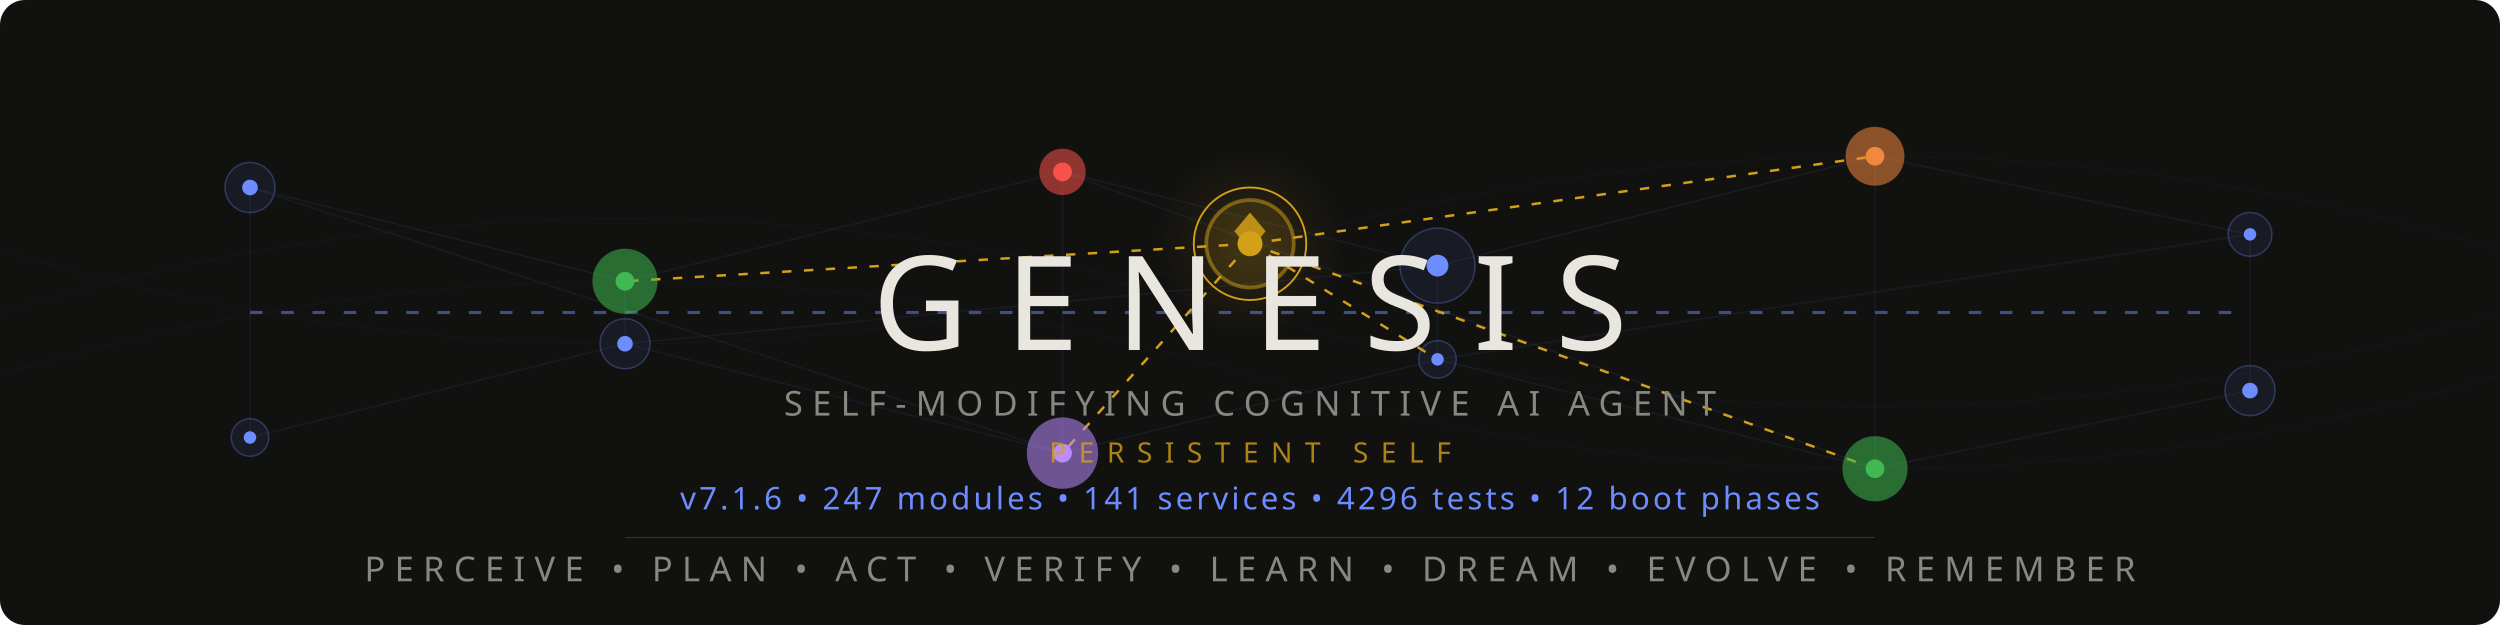
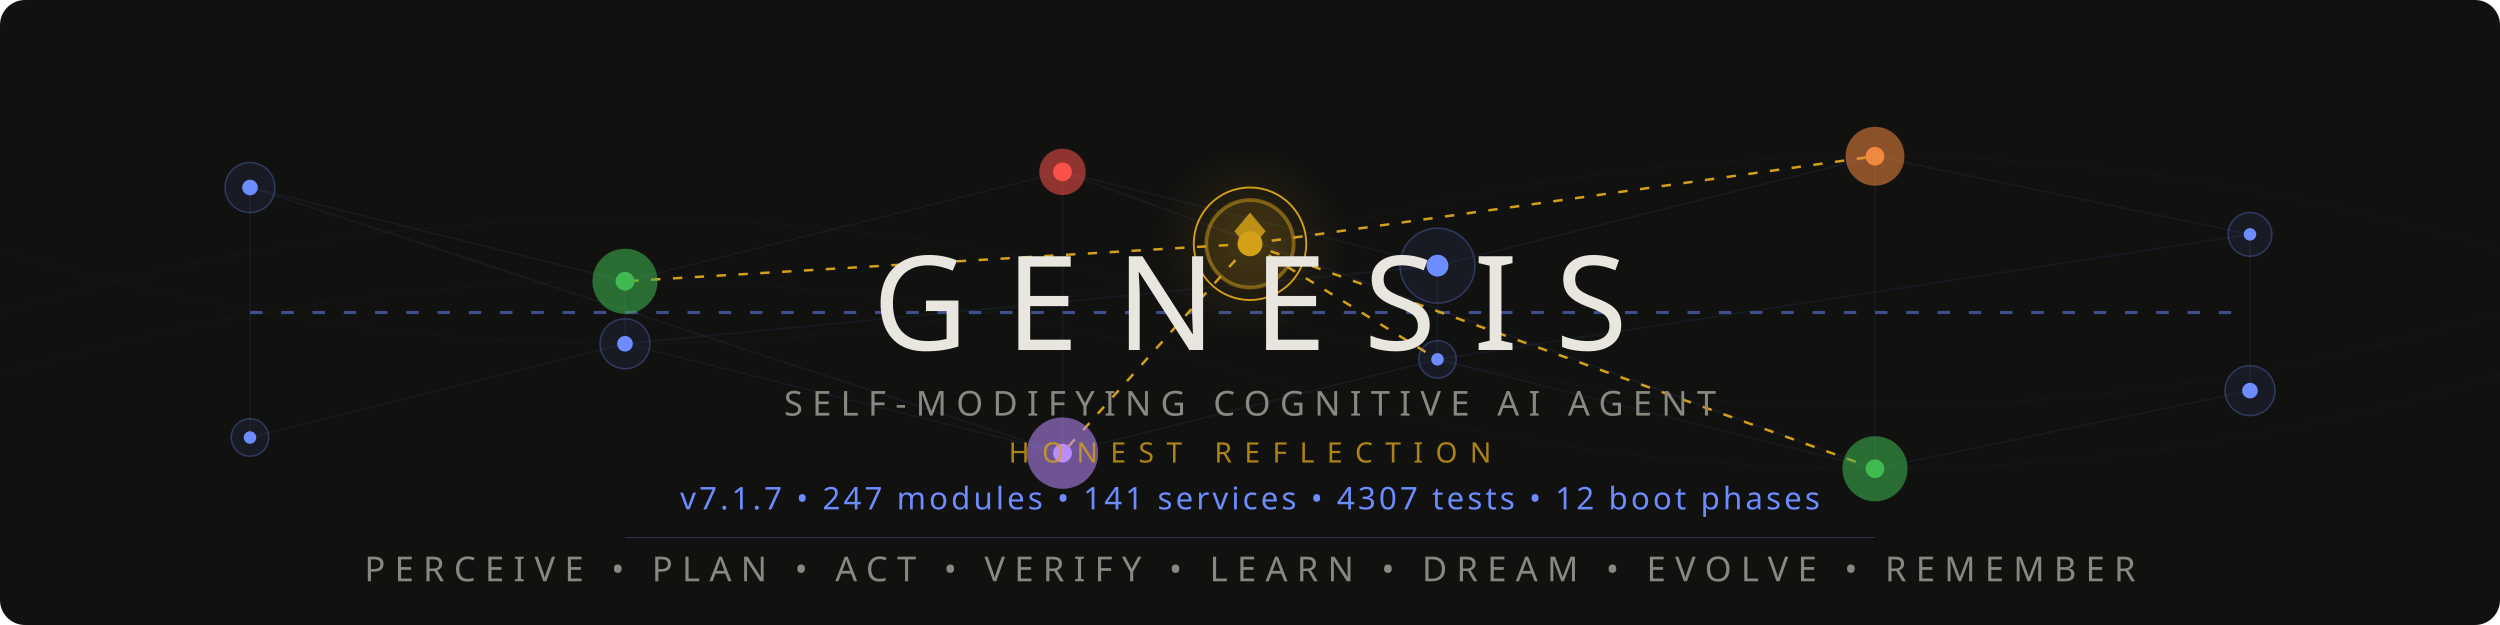
<svg xmlns="http://www.w3.org/2000/svg" viewBox="0 0 800 200">
  <style>
    @keyframes pulse { 0%,100%{opacity:.12} 50%{opacity:.55} }
    @keyframes flow { 0%{stroke-dashoffset:40} 100%{stroke-dashoffset:0} }
    @keyframes frontier-glow { 0%,100%{opacity:.3;r:14} 50%{opacity:.7;r:17} }
    @keyframes ring-expand { 0%{r:18;opacity:.4} 100%{r:28;opacity:0} }
    @keyframes scan { 0%{transform:translateX(-200px)} 100%{transform:translateX(1000px)} }
    @keyframes drift { 0%,100%{opacity:.06} 50%{opacity:.18} }
    @keyframes edge-pulse { 0%,100%{stroke-opacity:.08} 50%{stroke-opacity:.35} }
    .net{stroke:#6c8cff;stroke-width:.5;fill:none;opacity:.15}
    .net-pulse{stroke:#6c8cff;stroke-width:1;fill:none;stroke-dasharray:4 6;animation:flow 2s linear infinite}
    .node-bg{fill:#6c8cff;opacity:.08}
    .node-ring{fill:none;stroke:#6c8cff;stroke-width:.5;opacity:.3}
    .node-core{fill:#6c8cff}
    .p1{animation:pulse 3s ease-in-out infinite}
    .p2{animation:pulse 3s ease-in-out infinite .5s}
    .p3{animation:pulse 3s ease-in-out infinite 1s}
    .p4{animation:pulse 3s ease-in-out infinite 1.5s}
    .p5{animation:pulse 3s ease-in-out infinite 2s}
    .p6{animation:pulse 3s ease-in-out infinite 2.5s}
    .frontier-bg{fill:#d4a017;opacity:.12;animation:frontier-glow 4s ease-in-out infinite}
    .frontier-ring{fill:none;stroke:#d4a017;stroke-width:1.2;opacity:.5}
    .frontier-ring-expand{fill:none;stroke:#d4a017;stroke-width:.6;animation:ring-expand 3s ease-out infinite}
    .frontier-core{fill:#d4a017}
    .frontier-edge{stroke:#d4a017;stroke-width:.8;stroke-dasharray:3 4;animation:edge-pulse 2.5s ease-in-out infinite}
    .fe2{animation-delay:.4s}.fe3{animation-delay:.8s}.fe4{animation-delay:1.2s}.fe5{animation-delay:1.6s}
    .writer-bg{opacity:.1}.writer-ring{fill:none;stroke-width:.8;opacity:.5}.writer-core{r:2.5}
    .w-work{fill:#3fb950;stroke:#3fb950}
    .w-suspicion{fill:#f0883e;stroke:#f0883e}
    .w-lesson{fill:#bc8cff;stroke:#bc8cff}
    .w-emotion{fill:#f85149;stroke:#f85149}
    .mem-thread{stroke:#6c8cff;stroke-width:.3;fill:none;opacity:.04;animation:drift 6s ease-in-out infinite}
    .mt2{animation-delay:2s}.mt3{animation-delay:4s}
    .title{font-family:'Segoe UI',system-ui,-apple-system,sans-serif;font-weight:200;font-size:42px;fill:#e8e6df;letter-spacing:12px}
    .sub{font-family:'Segoe UI',system-ui,-apple-system,sans-serif;font-weight:300;font-size:11px;fill:#888780;letter-spacing:3px}
    .ver{font-family:'Segoe UI',system-ui,-apple-system,sans-serif;font-weight:400;font-size:10px;fill:#6c8cff;letter-spacing:1px}
    .codename{font-family:'Segoe UI',system-ui,-apple-system,sans-serif;font-weight:300;font-size:9px;fill:#d4a017;letter-spacing:4px;opacity:.8}
    .diamond{fill:#d4a017;opacity:.85}
    .scan-line{fill:url(#scanGrad);animation:scan 4s linear infinite;opacity:.25}
    @media(prefers-color-scheme:light){
      .title{fill:#2C2C2A}.sub{fill:#5F5E5A}.codename{fill:#9a7612}
      .net{stroke:#534AB7}.net-pulse{stroke:#534AB7}
      .node-bg{fill:#534AB7}.node-ring{stroke:#534AB7}.node-core{fill:#534AB7}
      .diamond{fill:#9a7612}.ver{fill:#534AB7}
      .frontier-bg{fill:#9a7612}.frontier-ring{stroke:#9a7612}
      .frontier-ring-expand{stroke:#9a7612}.frontier-core{fill:#9a7612}
      .frontier-edge{stroke:#9a7612}.mem-thread{stroke:#534AB7}.scan-line{opacity:.12}
    }
  </style>
  <defs>
    <linearGradient id="scanGrad" x1="0" y1="0" x2="1" y2="0">
      <stop offset="0%" stop-color="#6c8cff" stop-opacity="0" />
      <stop offset="50%" stop-color="#6c8cff" stop-opacity=".3" />
      <stop offset="100%" stop-color="#6c8cff" stop-opacity="0" />
    </linearGradient>
    <radialGradient id="frontierAura" cx="50%" cy="50%" r="50%">
      <stop offset="0%" stop-color="#d4a017" stop-opacity=".15" />
      <stop offset="100%" stop-color="#d4a017" stop-opacity="0" />
    </radialGradient>
  </defs>
  <rect width="800" height="200" fill="#111110" rx="8" />
  <rect class="scan-line" x="-200" y="0" width="200" height="200" rx="8" />
  <path class="mem-thread" d="M0,100 Q200,40 400,100 T800,100" />
  <path class="mem-thread mt2" d="M0,80 Q200,140 400,80 T800,80" />
  <path class="mem-thread mt3" d="M0,120 Q200,60 400,120 T800,120" />
  <g opacity=".5">
    <line class="net p1" x1="80" y1="60" x2="200" y2="90" />
    <line class="net p2" x1="200" y1="90" x2="340" y2="55" />
    <line class="net p3" x1="340" y1="55" x2="460" y2="85" />
    <line class="net p4" x1="460" y1="85" x2="600" y2="50" />
    <line class="net p5" x1="600" y1="50" x2="720" y2="75" />
    <line class="net p1" x1="80" y1="140" x2="200" y2="110" />
    <line class="net p2" x1="200" y1="110" x2="340" y2="145" />
    <line class="net p3" x1="340" y1="145" x2="460" y2="115" />
    <line class="net p4" x1="460" y1="115" x2="600" y2="150" />
    <line class="net p5" x1="600" y1="150" x2="720" y2="125" />
    <line class="net p2" x1="200" y1="90" x2="200" y2="110" />
    <line class="net p3" x1="340" y1="55" x2="340" y2="145" />
    <line class="net p4" x1="460" y1="85" x2="460" y2="115" />
    <line class="net p5" x1="600" y1="50" x2="600" y2="150" />
    <line class="net p1" x1="80" y1="60" x2="80" y2="140" />
    <line class="net p6" x1="720" y1="75" x2="720" y2="125" />
    <line class="net-pulse" x1="80" y1="100" x2="720" y2="100" />
    <line class="net p2" x1="80" y1="60" x2="340" y2="145" />
    <line class="net p4" x1="200" y1="110" x2="460" y2="85" />
    <line class="net p5" x1="340" y1="55" x2="600" y2="150" />
    <line class="net p6" x1="460" y1="115" x2="720" y2="75" />
  </g>
  <line class="frontier-edge" x1="400" y1="78" x2="200" y2="90" />
  <line class="frontier-edge fe2" x1="400" y1="78" x2="600" y2="50" />
  <line class="frontier-edge fe3" x1="400" y1="78" x2="340" y2="145" />
  <line class="frontier-edge fe4" x1="400" y1="78" x2="460" y2="115" />
  <line class="frontier-edge fe5" x1="400" y1="78" x2="600" y2="150" />
  <g>
    <circle class="node-bg p1" cx="80" cy="60" r="8" />
    <circle class="node-ring p1" cx="80" cy="60" r="8" />
    <circle class="node-core p1" cx="80" cy="60" r="2.5" />
    <circle class="node-bg p6" cx="720" cy="75" r="7" />
    <circle class="node-ring p6" cx="720" cy="75" r="7" />
    <circle class="node-core p6" cx="720" cy="75" r="2" />
    <circle class="node-bg p1" cx="80" cy="140" r="6" />
    <circle class="node-ring p1" cx="80" cy="140" r="6" />
    <circle class="node-core p1" cx="80" cy="140" r="2" />
    <circle class="node-bg p6" cx="720" cy="125" r="8" />
    <circle class="node-ring p6" cx="720" cy="125" r="8" />
    <circle class="node-core p6" cx="720" cy="125" r="2.5" />
  </g>
  <circle class="writer-bg w-work" cx="200" cy="90" r="10" />
  <circle class="writer-ring w-work" cx="200" cy="90" r="10" />
  <circle class="writer-core w-work" cx="200" cy="90" />
  <circle class="writer-bg w-emotion" cx="340" cy="55" r="7" />
  <circle class="writer-ring w-emotion" cx="340" cy="55" r="7" />
  <circle class="writer-core w-emotion" cx="340" cy="55" />
  <circle class="node-bg p4" cx="460" cy="85" r="12" />
  <circle class="node-ring p4" cx="460" cy="85" r="12" />
  <circle class="node-core p4" cx="460" cy="85" r="3.5" />
  <circle class="writer-bg w-suspicion" cx="600" cy="50" r="9" />
  <circle class="writer-ring w-suspicion" cx="600" cy="50" r="9" />
  <circle class="writer-core w-suspicion" cx="600" cy="50" />
  <circle class="node-bg p2" cx="200" cy="110" r="8" />
  <circle class="node-ring p2" cx="200" cy="110" r="8" />
  <circle class="node-core p2" cx="200" cy="110" r="2.5" />
  <circle class="writer-bg w-lesson" cx="340" cy="145" r="11" />
  <circle class="writer-ring w-lesson" cx="340" cy="145" r="11" />
  <circle class="writer-core w-lesson" cx="340" cy="145" />
  <circle class="node-bg p4" cx="460" cy="115" r="6" />
  <circle class="node-ring p4" cx="460" cy="115" r="6" />
  <circle class="node-core p4" cx="460" cy="115" r="2" />
  <circle class="writer-bg w-work" cx="600" cy="150" r="10" />
  <circle class="writer-ring w-work" cx="600" cy="150" r="10" />
  <circle class="writer-core w-work" cx="600" cy="150" />
  <circle cx="400" cy="78" r="30" fill="url(#frontierAura)" />
  <circle class="frontier-bg" cx="400" cy="78" r="14" />
  <circle class="frontier-ring" cx="400" cy="78" r="14" />
  <circle class="frontier-ring-expand" cx="400" cy="78" r="18" />
  <circle class="frontier-core" cx="400" cy="78" r="4" />
  <polygon class="diamond" points="400,68 405,74 400,80 395,74" />
  <text class="title" x="400" y="112" text-anchor="middle">GENESIS</text>
  <text class="sub" x="400" y="133" text-anchor="middle">SELF-MODIFYING COGNITIVE AI AGENT</text>
-   <text class="codename" x="400" y="148" text-anchor="middle">PERSISTENT SELF</text>
-   <text class="ver" x="400" y="163" text-anchor="middle">v7.1.6  •  247 modules  •  141 services  •  4296 tests  •  12 boot phases</text>
+   <text class="codename" x="400" y="148" text-anchor="middle">HONEST REFLECTION</text>
+   <text class="ver" x="400" y="163" text-anchor="middle">v7.1.7  •  247 modules  •  141 services  •  4307 tests  •  12 boot phases</text>
  <line x1="200" y1="172" x2="600" y2="172" stroke="#6c8cff" stroke-width=".3" opacity=".3" />
  <text class="sub" x="400" y="186" text-anchor="middle">PERCEIVE • PLAN • ACT • VERIFY • LEARN • DREAM • EVOLVE • REMEMBER</text>
</svg>
